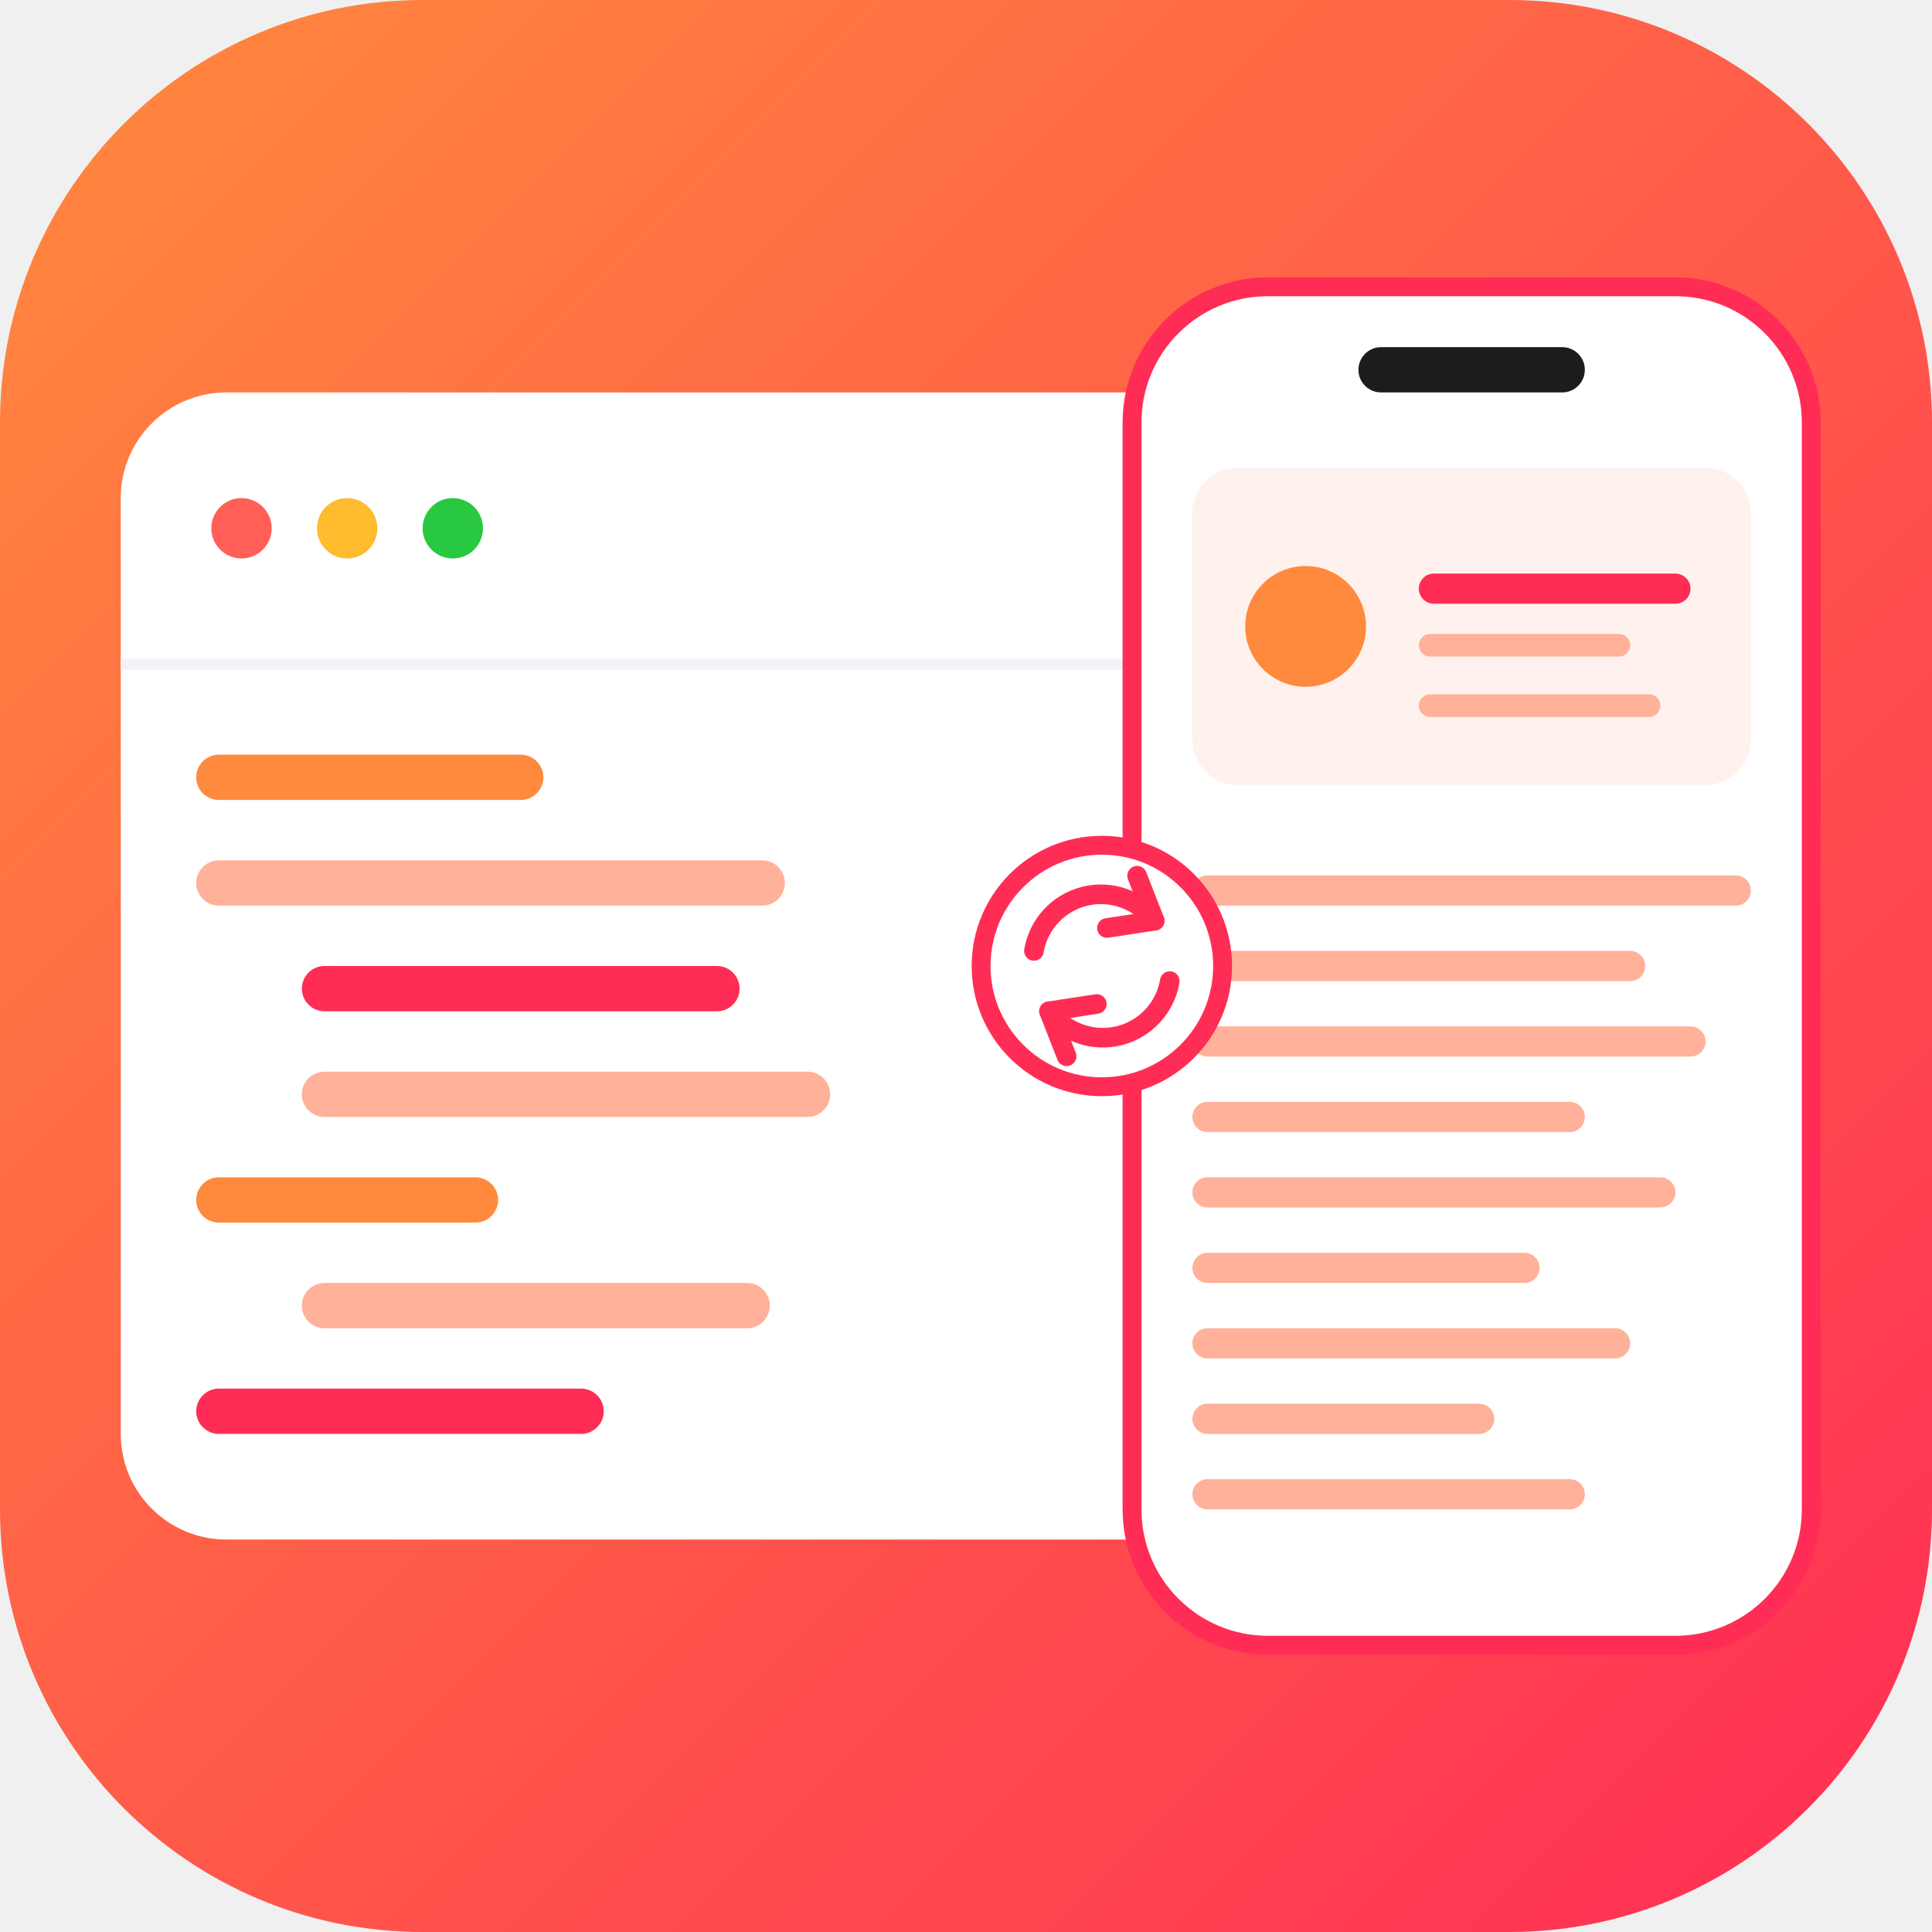
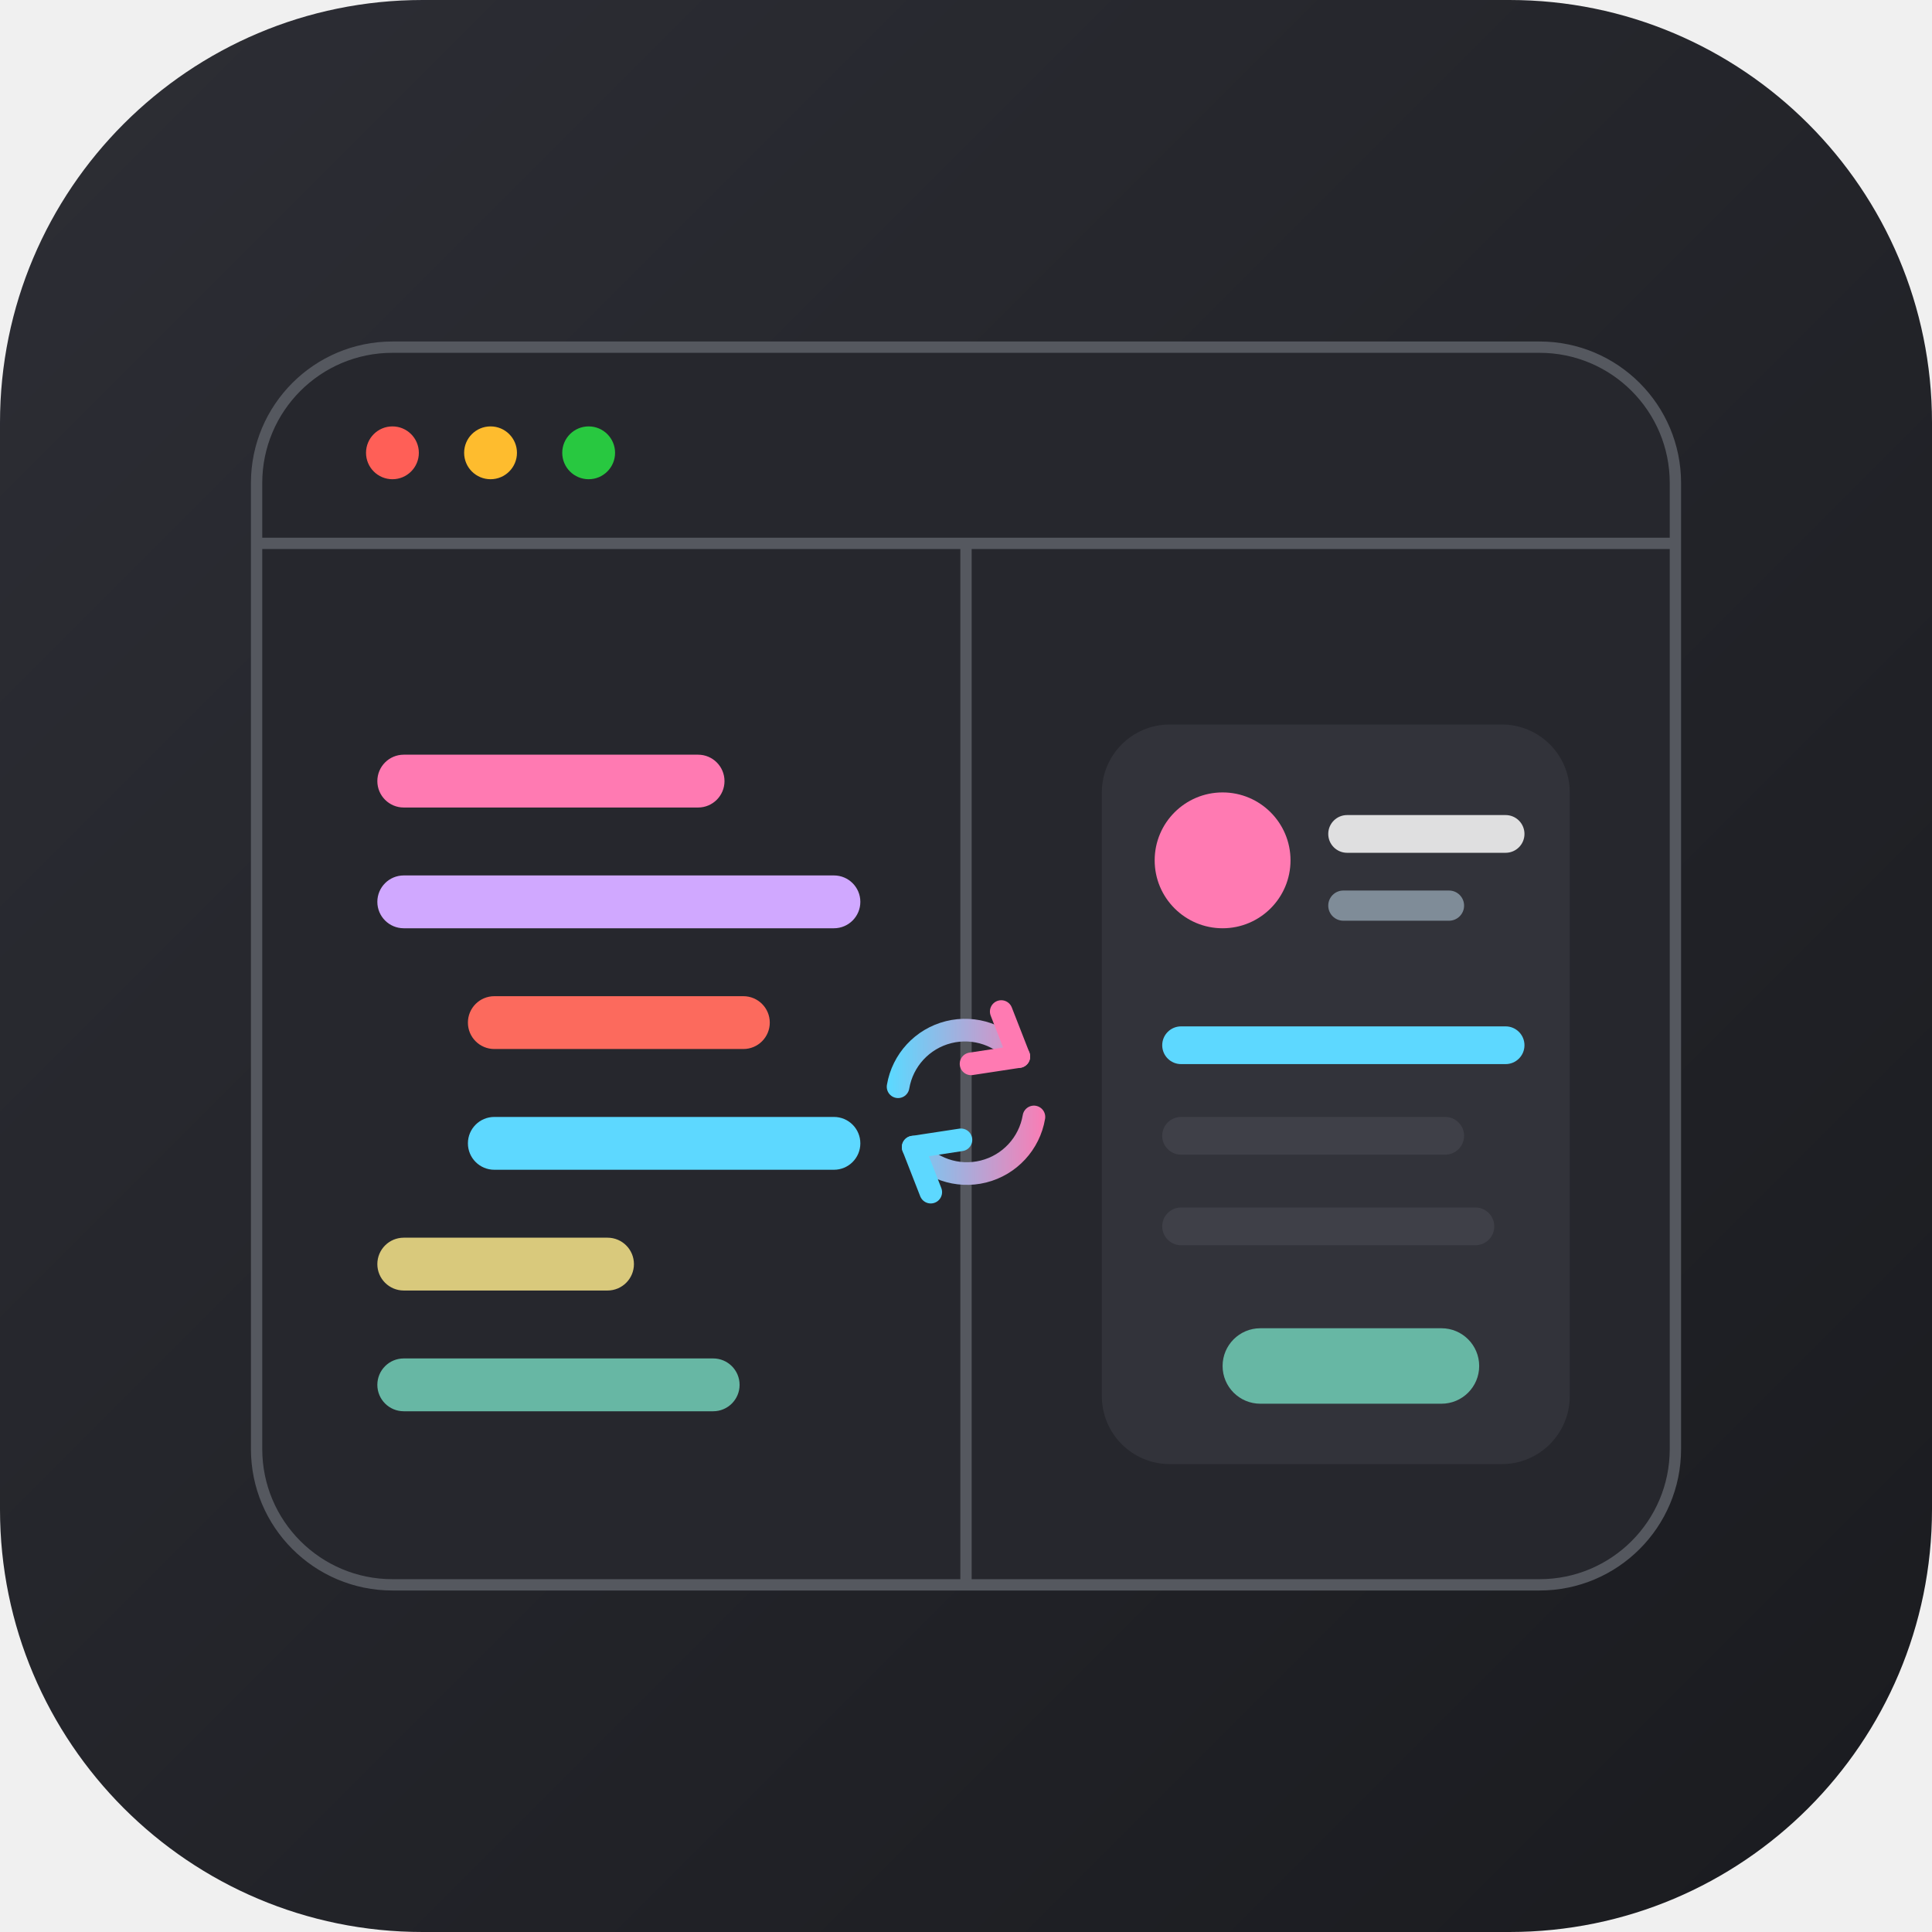
<svg xmlns="http://www.w3.org/2000/svg" viewBox="0 0 256 256" width="256" height="256" role="img" aria-label="PreviewsMCP">
  <defs>
    <linearGradient id="bg" x1="0" y1="0" x2="1" y2="1">
-       <stop offset="0" stop-color="#FF8A3D" />
-       <stop offset="1" stop-color="#FF2D55" />
+       <stop offset="0" stop-color="#2D2E35" />
+       <stop offset="1" stop-color="#1A1B1F" />
+     </linearGradient>
+     <linearGradient id="arrows" gradientUnits="userSpaceOnUse" x1="118" y1="146" x2="139" y2="146">
+       <stop offset="0" stop-color="#5DD8FF" />
+       <stop offset="1" stop-color="#FF7AB2" />
    </linearGradient>
  </defs>
  <rect width="256" height="256" rx="56" fill="url(#bg)" />
-   <rect x="16" y="52" width="156" height="152" rx="14" fill="#FFFFFF" />
-   <circle cx="32" cy="70" r="4" fill="#FF5F57" />
-   <circle cx="46" cy="70" r="4" fill="#FEBC2E" />
-   <circle cx="60" cy="70" r="4" fill="#28C840" />
-   <line x1="16" y1="88" x2="172" y2="88" stroke="#F2F2F7" stroke-width="1.5" />
-   <rect x="26" y="100" width="46" height="6" rx="3" fill="#FF8A3D" />
-   <rect x="26" y="114" width="78" height="6" rx="3" fill="#FFB199" />
-   <rect x="40" y="128" width="58" height="6" rx="3" fill="#FF2D55" />
-   <rect x="40" y="142" width="70" height="6" rx="3" fill="#FFB199" />
-   <rect x="26" y="156" width="40" height="6" rx="3" fill="#FF8A3D" />
-   <rect x="40" y="170" width="62" height="6" rx="3" fill="#FFB199" />
-   <rect x="26" y="184" width="54" height="6" rx="3" fill="#FF2D55" />
-   <rect x="150" y="38" width="90" height="180" rx="18" fill="#FFFFFF" stroke="#FF2D55" stroke-width="2.5" />
-   <rect x="180" y="46" width="30" height="6" rx="3" fill="#1C1C1E" />
-   <rect x="158" y="62" width="74" height="42" rx="6" fill="#FFF1ED" />
-   <circle cx="173" cy="83" r="8" fill="#FF8A3D" />
-   <rect x="188" y="76" width="36" height="4" rx="2" fill="#FF2D55" />
-   <rect x="188" y="84" width="28" height="3" rx="1.5" fill="#FFB199" />
-   <rect x="188" y="92" width="32" height="3" rx="1.5" fill="#FFB199" />
-   <rect x="158" y="116" width="74" height="4" rx="2" fill="#FFB199" />
-   <rect x="158" y="126" width="60" height="4" rx="2" fill="#FFB199" />
-   <rect x="158" y="136" width="68" height="4" rx="2" fill="#FFB199" />
-   <rect x="158" y="146" width="52" height="4" rx="2" fill="#FFB199" />
-   <rect x="158" y="156" width="64" height="4" rx="2" fill="#FFB199" />
-   <rect x="158" y="166" width="46" height="4" rx="2" fill="#FFB199" />
-   <rect x="158" y="176" width="58" height="4" rx="2" fill="#FFB199" />
-   <rect x="158" y="186" width="40" height="4" rx="2" fill="#FFB199" />
-   <rect x="158" y="196" width="52" height="4" rx="2" fill="#FFB199" />
-   <g transform="translate(146 128)">
-     <circle r="16" fill="#FFFFFF" stroke="#FF2D55" stroke-width="2.5" />
-     <path d="M -9 -2 A 9 9 0 0 1 7 -6" fill="none" stroke="#FF2D55" stroke-width="2.6" stroke-linecap="round" />
-     <path d="M -5 -4 L 0 0 L -5 4" fill="none" stroke="#FF2D55" stroke-width="2.6" stroke-linecap="round" stroke-linejoin="round" transform="translate(7 -6) rotate(30)" />
-     <path d="M 9 2 A 9 9 0 0 1 -7 6" fill="none" stroke="#FF2D55" stroke-width="2.6" stroke-linecap="round" />
-     <path d="M -5 -4 L 0 0 L -5 4" fill="none" stroke="#FF2D55" stroke-width="2.6" stroke-linecap="round" stroke-linejoin="round" transform="translate(-7 6) rotate(-150)" />
+   <rect x="34" y="46" width="188" height="164" rx="18" fill="#26272D" stroke="#55585F" stroke-width="1.5" />
+   <circle cx="52" cy="60" r="3.5" fill="#FF5F57" />
+   <circle cx="65" cy="60" r="3.5" fill="#FEBC2E" />
+   <circle cx="78" cy="60" r="3.5" fill="#28C840" />
+   <line x1="34" y1="72" x2="222" y2="72" stroke="#55585F" stroke-width="1.5" />
+   <line x1="128" y1="72" x2="128" y2="210" stroke="#55585F" stroke-width="1.5" />
+   <rect x="50" y="100" width="46" height="7" rx="3.5" fill="#FF7AB2" />
+   <rect x="50" y="116" width="64" height="7" rx="3.5" fill="#D0A8FF" />
+   <rect x="62" y="132" width="40" height="7" rx="3.5" fill="#FC6A5D" />
+   <rect x="62" y="148" width="52" height="7" rx="3.5" fill="#5DD8FF" />
+   <rect x="50" y="164" width="34" height="7" rx="3.5" fill="#D9C97C" />
+   <rect x="50" y="180" width="48" height="7" rx="3.5" fill="#67B7A4" />
+   <rect x="146" y="96" width="62" height="98" rx="9" fill="#32333A" />
+   <circle cx="162" cy="114" r="9" fill="#FF7AB2" />
+   <rect x="176" y="108" width="26" height="5" rx="2.5" fill="#DFDFE0" />
+   <rect x="176" y="118" width="18" height="4" rx="2" fill="#7F8C98" />
+   <rect x="154" y="136" width="48" height="5" rx="2.5" fill="#5DD8FF" />
+   <rect x="154" y="148" width="40" height="5" rx="2.5" fill="#3F4048" />
+   <rect x="154" y="160" width="44" height="5" rx="2.5" fill="#3F4048" />
+   <rect x="162" y="176" width="34" height="10" rx="5" fill="#67B7A4" />
+   <g>
+     <path d="M 119 144 A 9 9 0 0 1 135 140" fill="none" stroke="url(#arrows)" stroke-width="3" stroke-linecap="round" />
+     <path d="M -5 -4 L 0 0 L -5 4" fill="none" stroke="#FF7AB2" stroke-width="3" stroke-linecap="round" stroke-linejoin="round" transform="translate(135 140) rotate(30)" />
+     <path d="M 137 148 A 9 9 0 0 1 121 152" fill="none" stroke="url(#arrows)" stroke-width="3" stroke-linecap="round" />
+     <path d="M -5 -4 L 0 0 L -5 4" fill="none" stroke="#5DD8FF" stroke-width="3" stroke-linecap="round" stroke-linejoin="round" transform="translate(121 152) rotate(-150)" />
  </g>
</svg>
